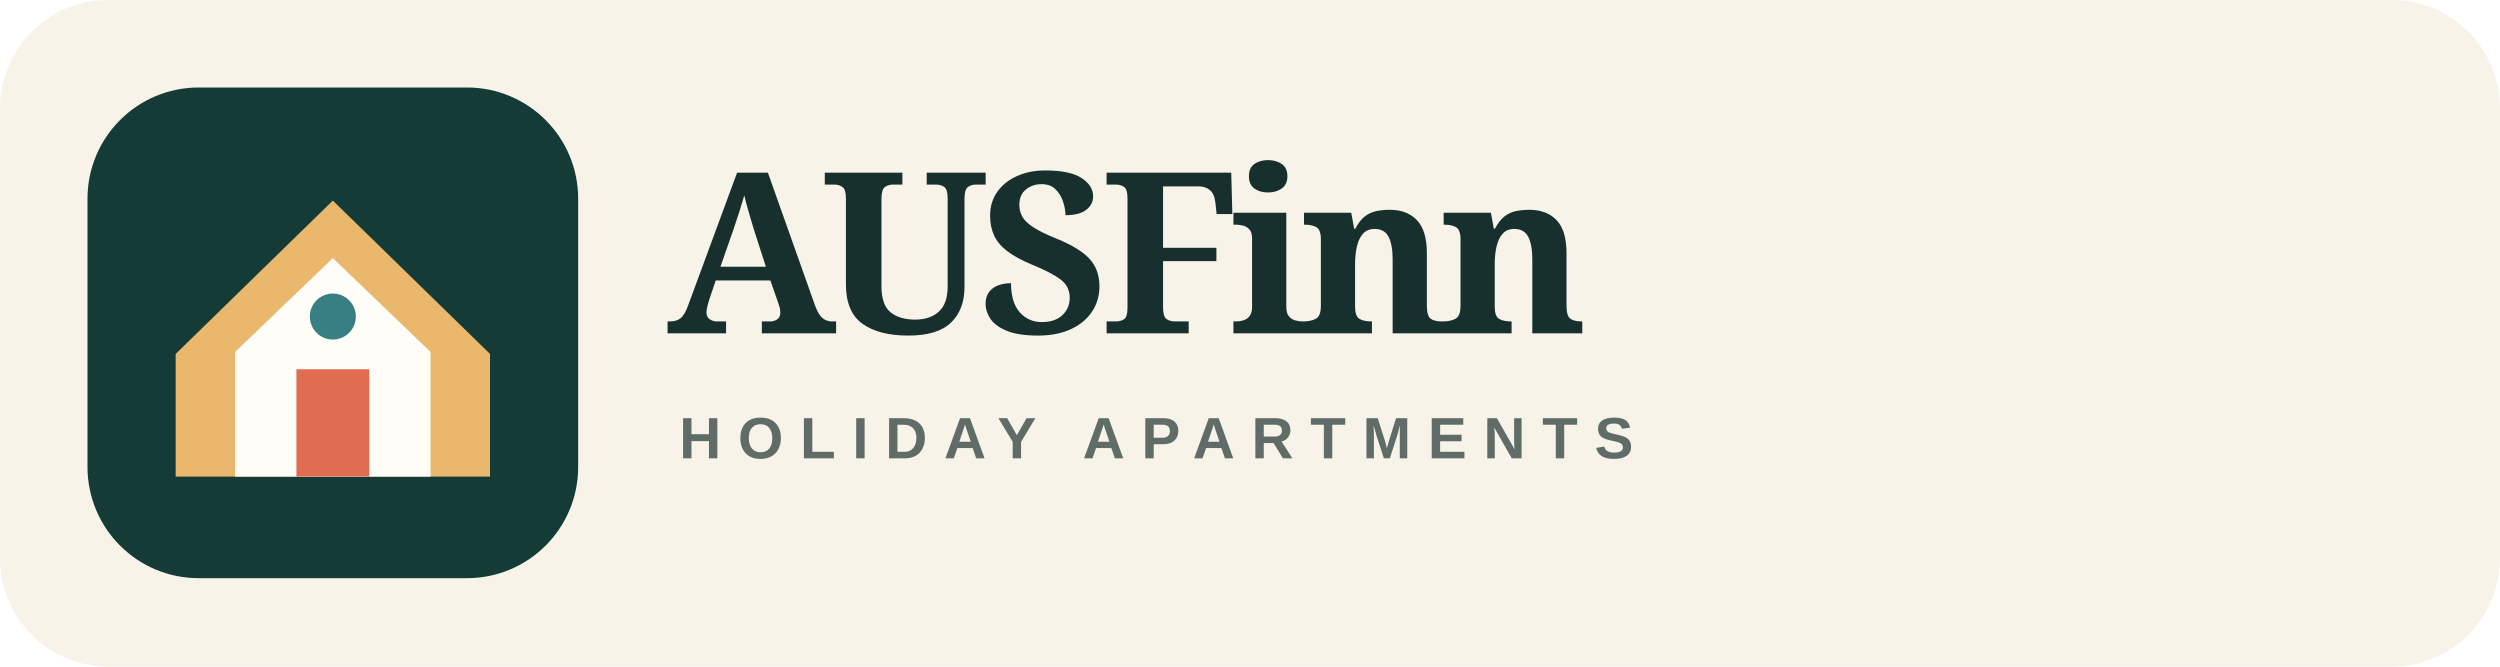
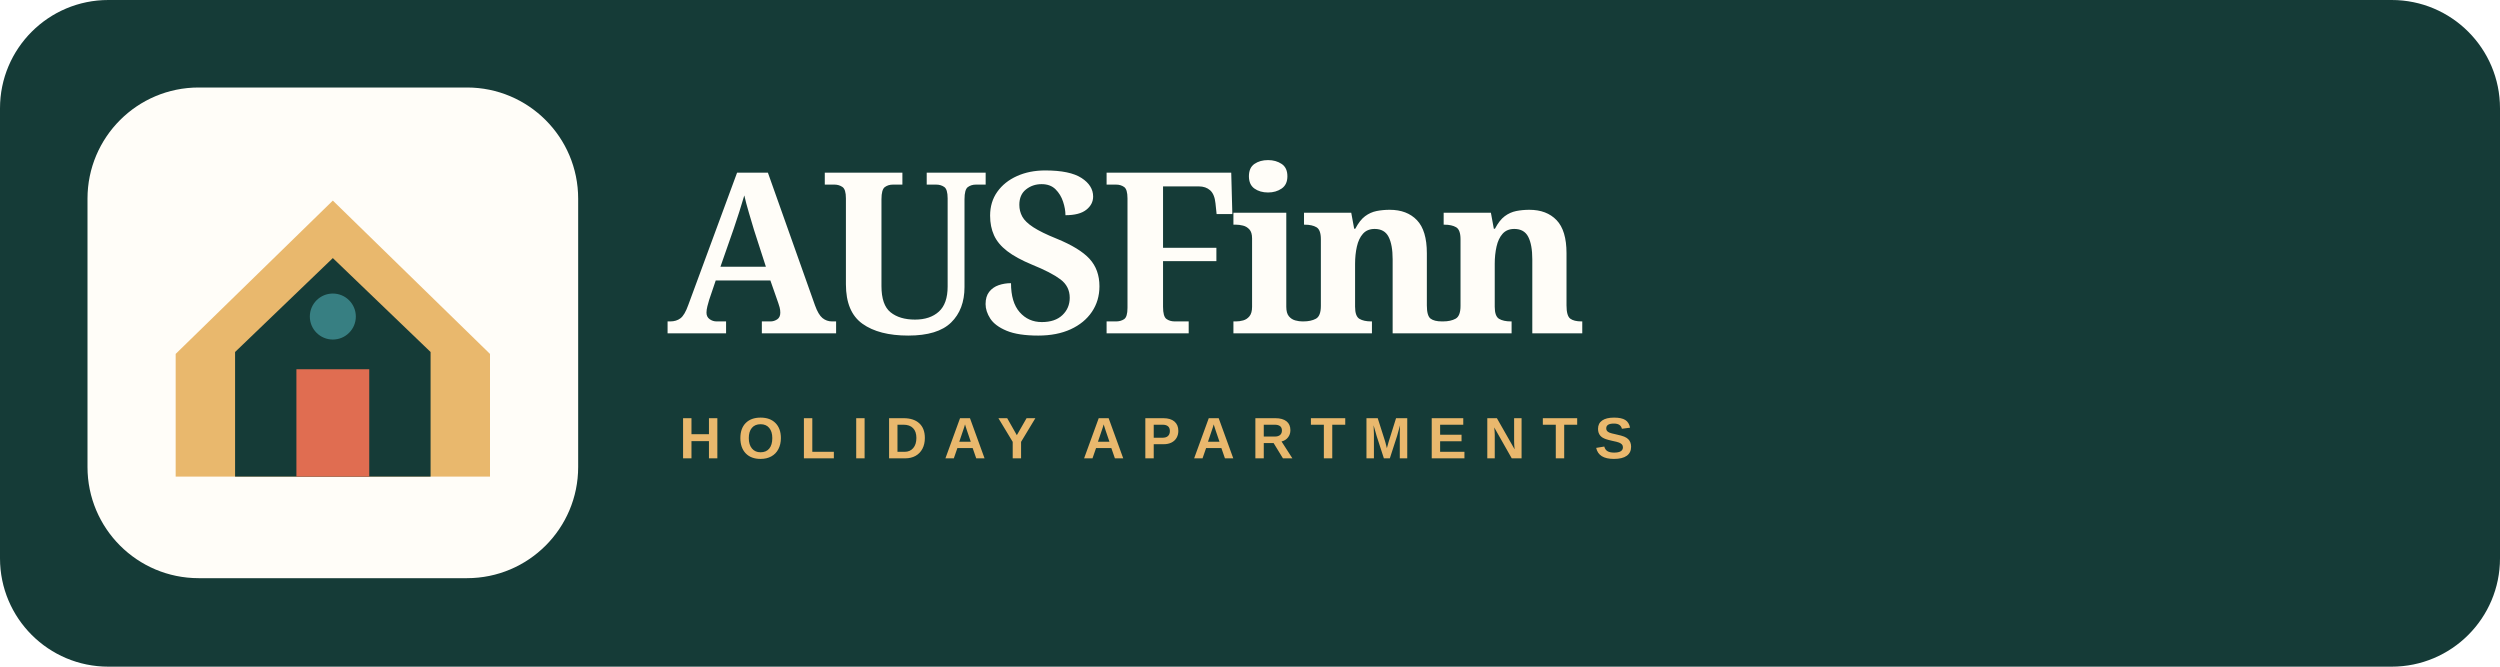
<svg xmlns="http://www.w3.org/2000/svg" viewBox="0 0 1200 320" role="img" aria-labelledby="title">
-   <rect width="1200" height="320" rx="52" fill="#f7f3e9" />
+   <rect width="1200" height="320" rx="52" fill="#153b37" />
  <g transform="translate(42 42) scale(.46)">
-     <rect width="512" height="512" rx="116" fill="#153b37" />
+     <rect width="512" height="512" rx="116" fill="#fffdf8" />
    <path d="M92 278 256 118l164 160v128H92Z" fill="#e9b86d" />
-     <path d="m154 276 102-98 102 98v130H154Z" fill="#fffdf8" />
+     <path d="m154 276 102-98 102 98v130H154Z" fill="#153b37" />
    <path d="M218 406V294h76v112" fill="#e06d51" />
    <circle cx="256" cy="239" r="24" fill="#377f82" />
  </g>
-   <text x="320" y="160" fill="#17302e" font-family="Georgia, serif" font-size="108" font-weight="700" letter-spacing="-5">AUSFinn</text>
-   <text x="326" y="220" fill="#5f6c67" font-family="Arial, sans-serif" font-size="28" font-weight="700" letter-spacing="8">HOLIDAY APARTMENTS</text>
+   <text x="320" y="160" fill="#fffdf8" font-family="Georgia, serif" font-size="108" font-weight="700" letter-spacing="-5">AUSFinn</text>
+   <text x="326" y="220" fill="#e9b86d" font-family="Arial, sans-serif" font-size="28" font-weight="700" letter-spacing="8">HOLIDAY APARTMENTS</text>
</svg>
